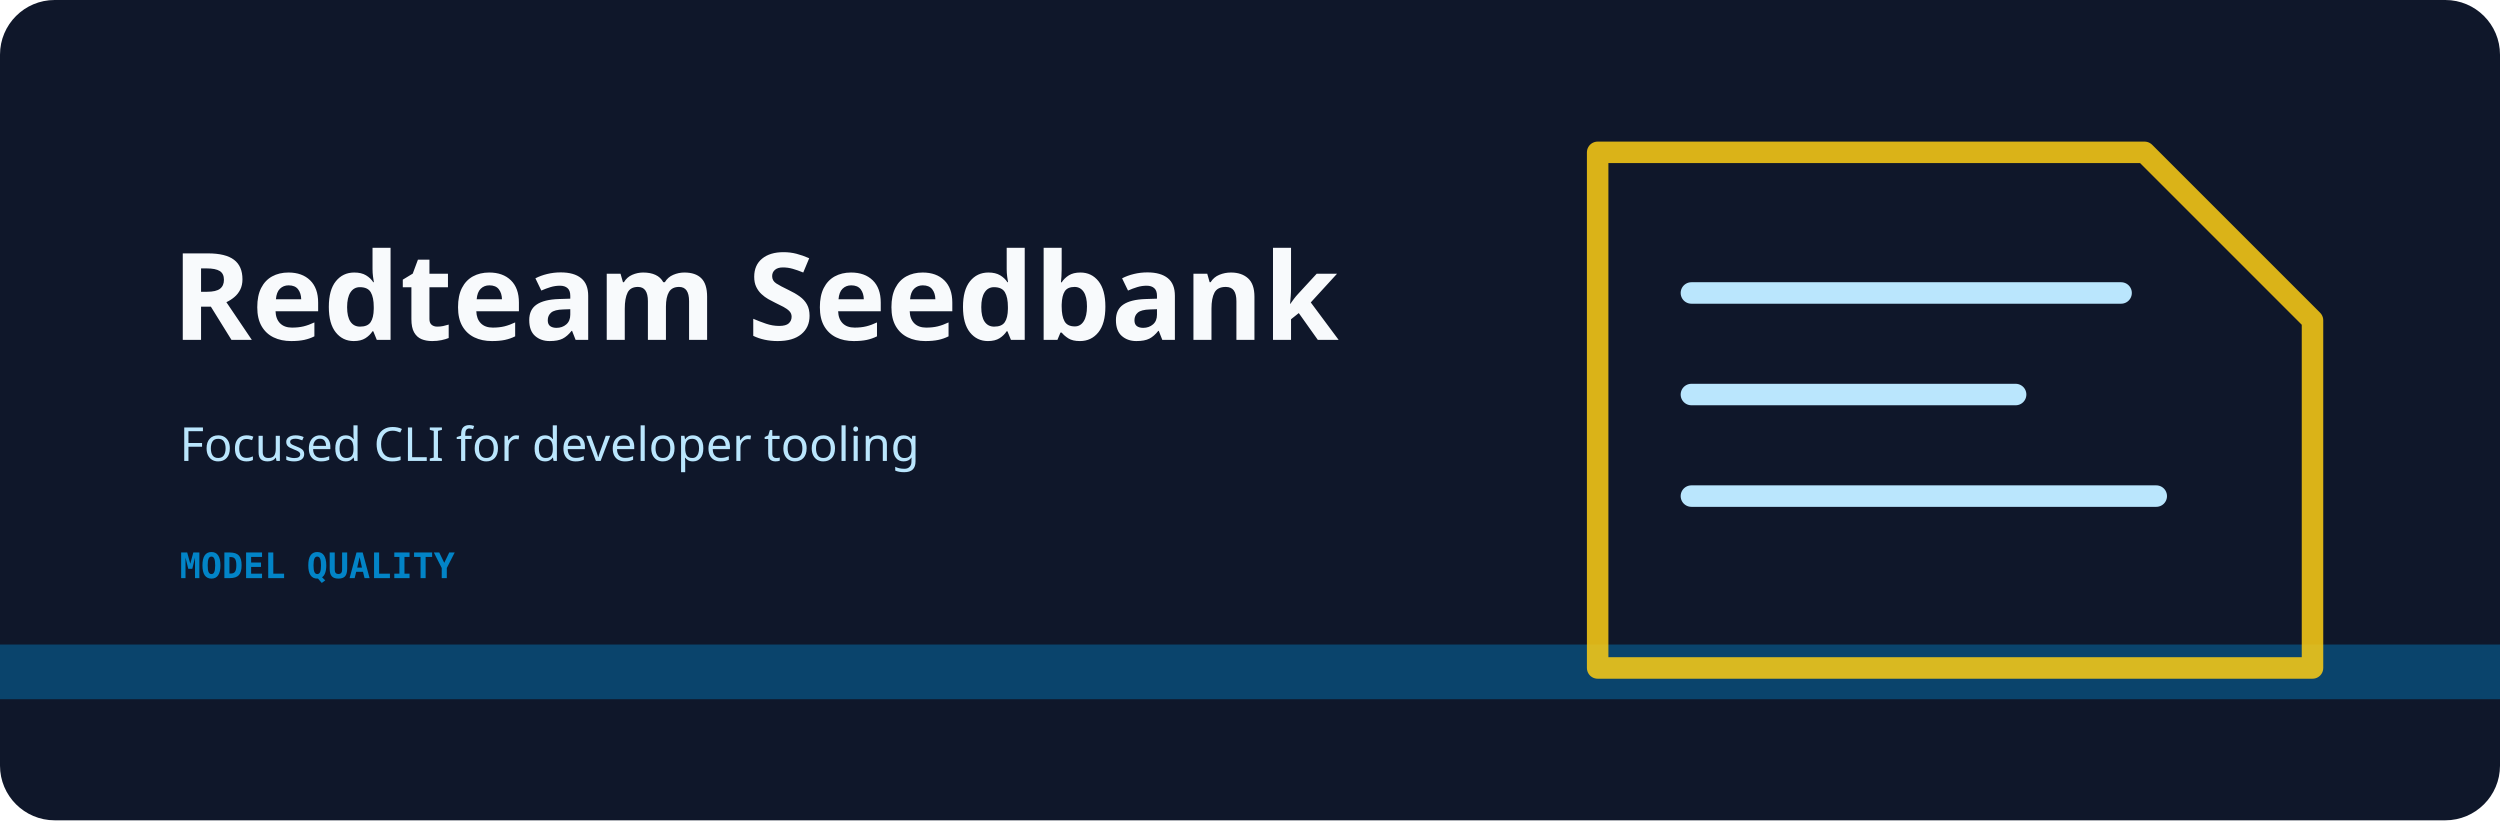
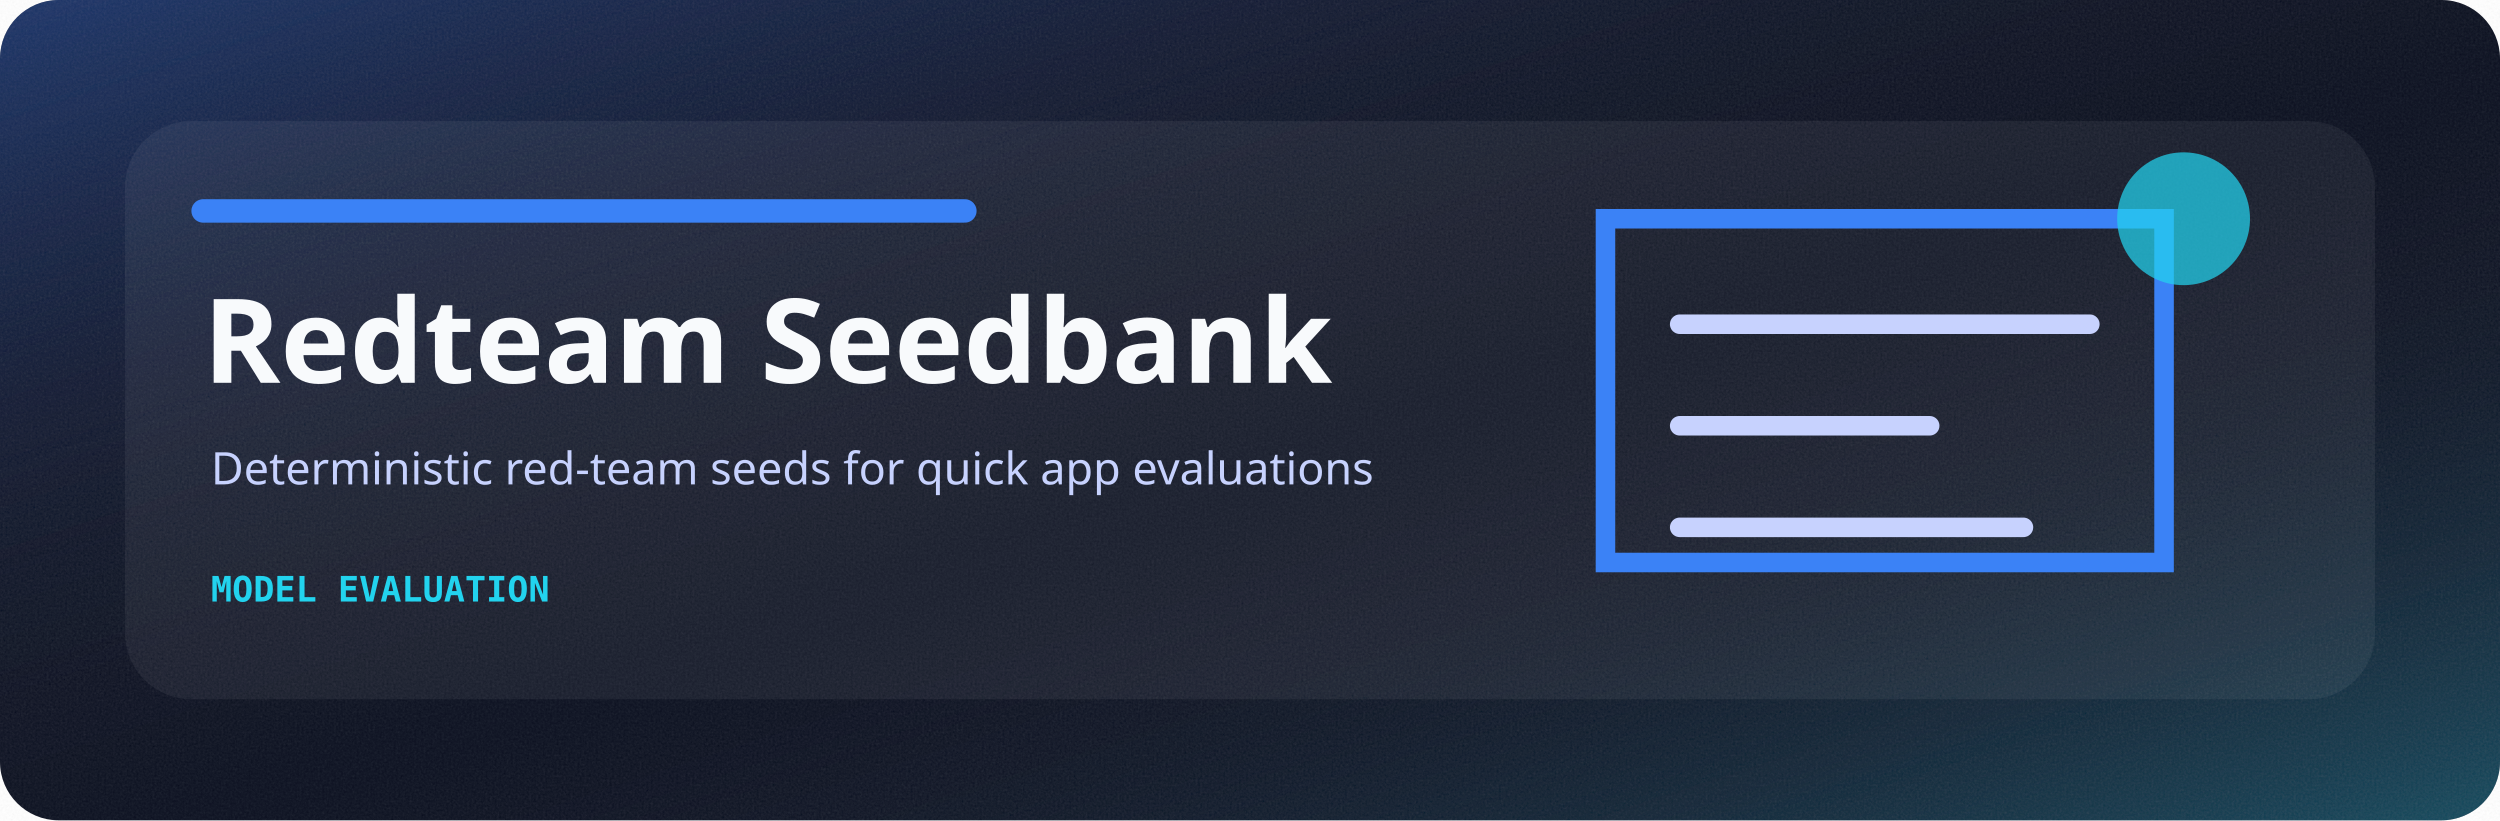
<svg xmlns="http://www.w3.org/2000/svg" width="1280" height="420" viewBox="0 0 1280 420" fill="none" role="img" aria-label="Redteam Seedbank cover">
-   <rect width="1280" height="420" rx="28" fill="#0f172a" />
-   <path d="M0 344h1280" stroke="#0284c7" stroke-width="28" opacity=".42" />
-   <path d="M818 78l280 0 86 86v178H818z" fill="none" stroke="#facc15" stroke-width="11" stroke-linejoin="round" opacity=".86" />
-   <path d="M866 150h220M866 202h166M866 254h238" stroke="#bae6fd" stroke-width="11" stroke-linecap="round" />
-   <text x="88" y="174" fill="#f8fafc" font-family="DM Sans, ui-sans-serif, system-ui" font-size="62" font-weight="900">Redteam Seedbank</text>
-   <text x="92" y="236" fill="#bae6fd" font-family="DM Sans, ui-sans-serif, system-ui" font-size="24">Focused CLI for developer tooling</text>
-   <text x="92" y="296" fill="#0284c7" font-family="ui-monospace, SFMono-Regular, Menlo, monospace" font-size="18" font-weight="700">MODEL QUALITY</text>
+   <defs>
+     <linearGradient id="g" x1="0" x2="1" y1="0" y2="1">
+       <stop offset="0" stop-color="#3b82f6" stop-opacity=".34" />
+       <stop offset=".54" stop-color="#0b1020" stop-opacity="0" />
+       <stop offset="1" stop-color="#22d3ee" stop-opacity=".30" />
+     </linearGradient>
+     <filter id="grain" x="-20%" y="-20%" width="140%" height="140%">
+       <feTurbulence type="fractalNoise" baseFrequency=".85" numOctaves="2" seed="91" result="noise" />
+       <feColorMatrix type="saturate" values="0" />
+       <feComponentTransfer>
+         <feFuncA type="table" tableValues="0 .10" />
+       </feComponentTransfer>
+       <feBlend mode="soft-light" in2="SourceGraphic" />
+     </filter>
+   </defs>
+   <rect width="1280" height="420" rx="30" fill="#0b1020" />
+   <rect width="1280" height="420" rx="30" fill="url(#g)" filter="url(#grain)" />
+   <rect x="64" y="62" width="1152" height="296" rx="34" fill="#f8fafc" opacity=".055" />
+   <path d="M104 108h390" stroke="#3b82f6" stroke-width="12" stroke-linecap="round" />
+   <text x="104" y="196" fill="#f8fafc" font-family="Manrope, ui-sans-serif, system-ui" font-size="60" font-weight="850">Redteam Seedbank</text>
+   <text x="108" y="248" fill="#c7d2fe" font-family="Manrope, ui-sans-serif, system-ui" font-size="23">Deterministic red-team seeds for quick app evaluations</text>
+   <text x="108" y="308" fill="#22d3ee" font-family="ui-monospace, SFMono-Regular, Menlo, monospace" font-size="18" font-weight="800">MODEL EVALUATION</text>
+   <path d="M822 112h286v176H822z" fill="none" stroke="#3b82f6" stroke-width="10" />
+   <path d="M860 166h210M860 218h128M860 270h176" stroke="#c7d2fe" stroke-width="10" stroke-linecap="round" />
+   <circle cx="1118" cy="112" r="34" fill="#22d3ee" opacity=".72" />
</svg>
